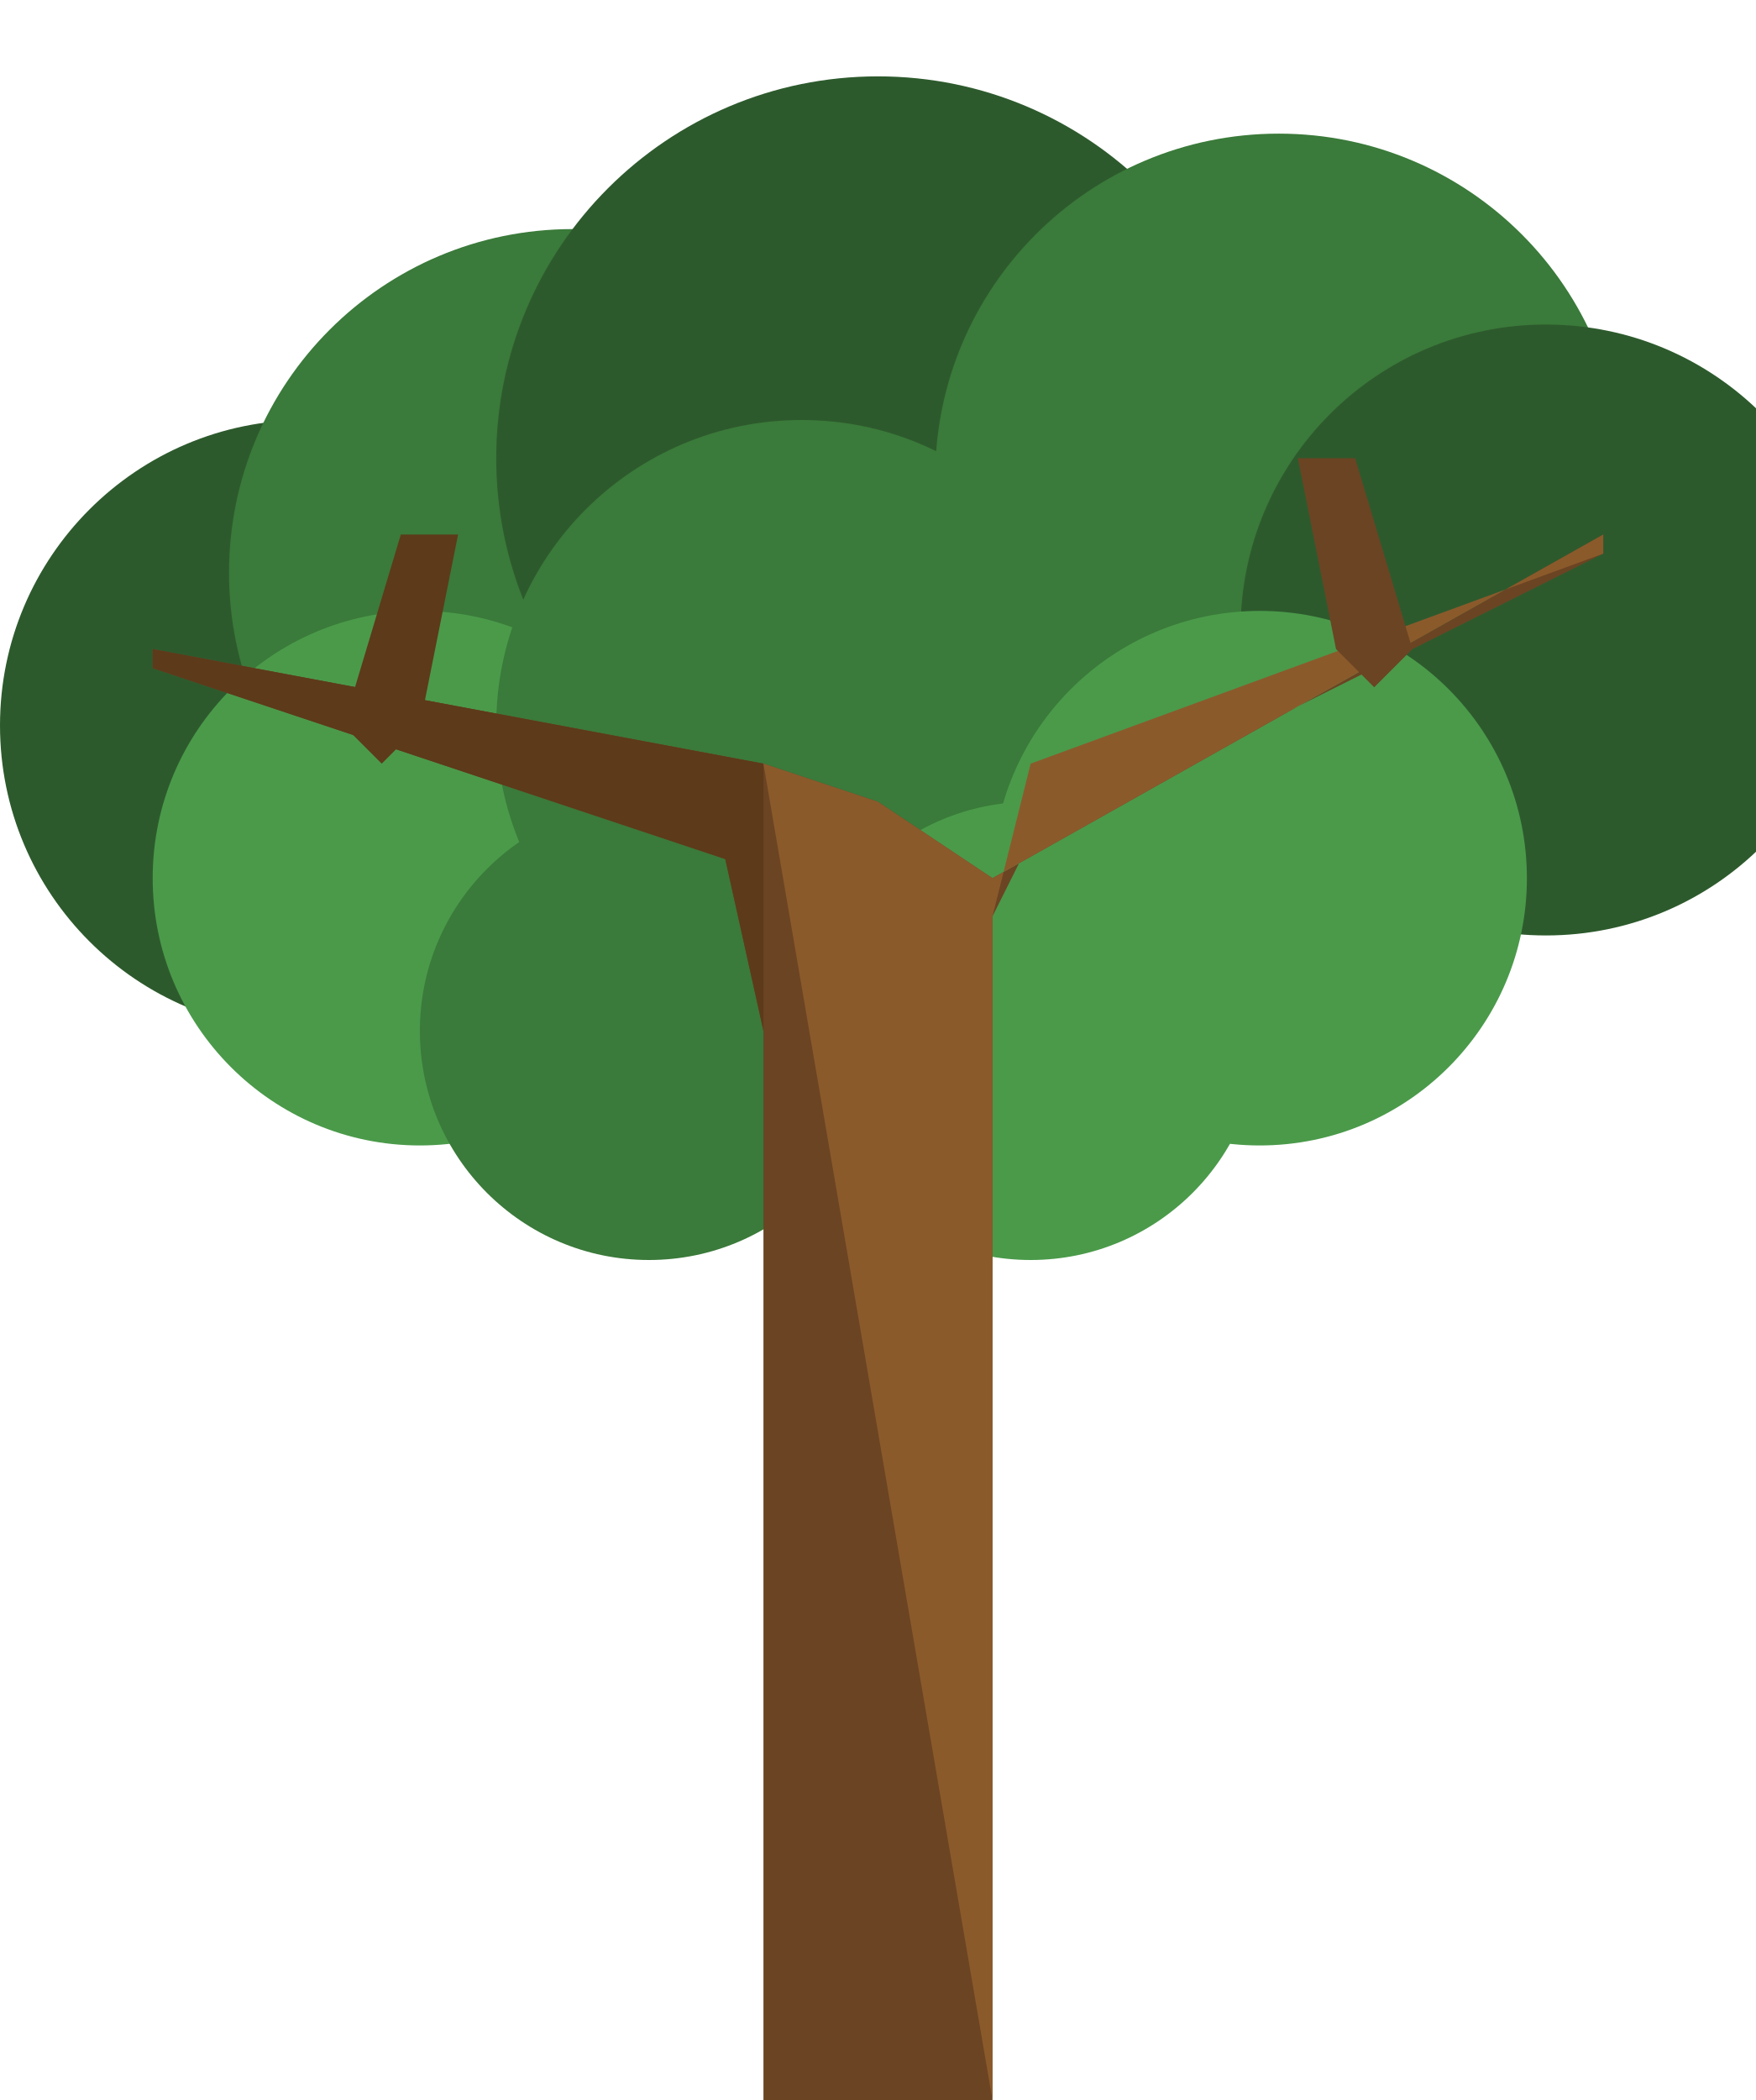
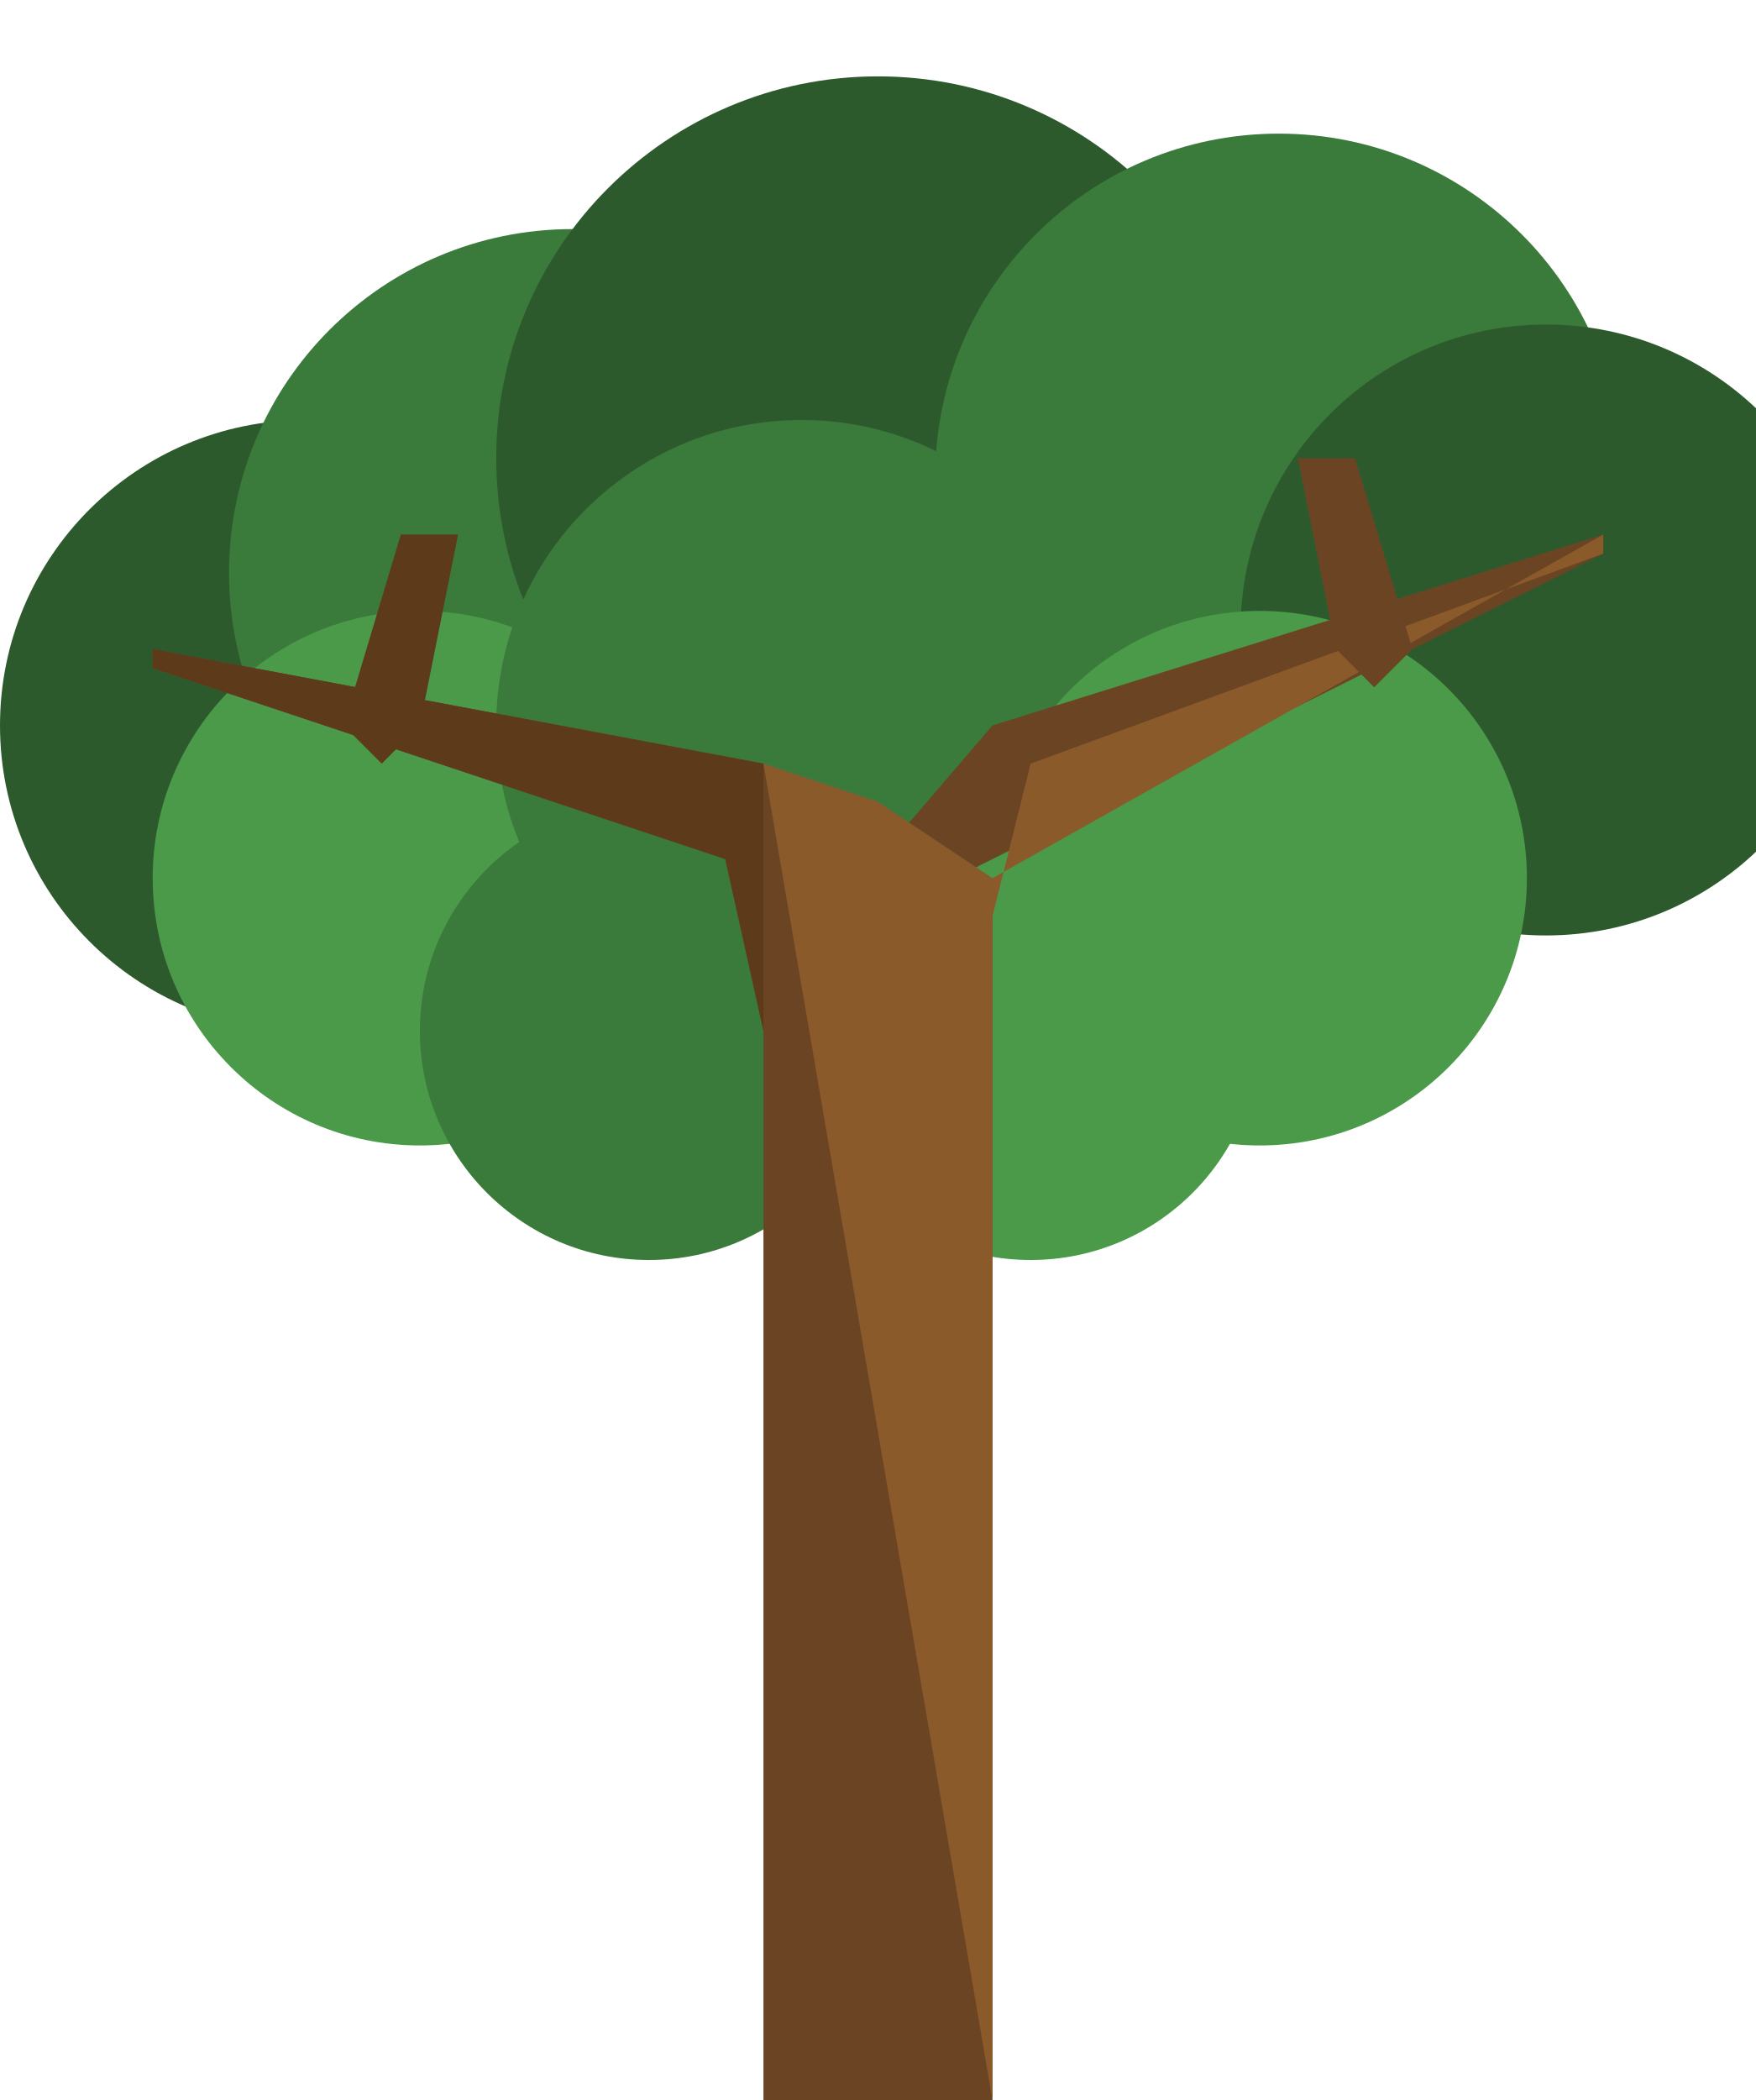
<svg xmlns="http://www.w3.org/2000/svg" viewBox="-26 0 92 110">
  <circle fill="#2d5a2d" cx="-10" cy="38" r="16" />
  <circle fill="#3a7a3a" cx="4" cy="30" r="18" />
  <circle fill="#2d5a2d" cx="20" cy="24" r="20" />
  <circle fill="#3a7a3a" cx="41" cy="25" r="18" />
  <circle fill="#2d5a2d" cx="55" cy="33" r="16" />
  <circle fill="#4a9a4a" cx="-4" cy="46" r="14" />
  <circle fill="#3a7a3a" cx="16" cy="38" r="16" />
  <circle fill="#4a9a4a" cx="40" cy="46" r="14" />
  <circle fill="#3a7a3a" cx="8" cy="54" r="12" />
  <circle fill="#4a9a4a" cx="28" cy="54" r="12" />
-   <path fill="#6b4423" d="M 14,110 L 14,54 L 12,45 L -18,35 L -18,34 L 14,40 L 20,42 L 26,46 L 58,28 L 58,29 L 28,44 L 26,48 L 26,110 Z" />
+   <path fill="#6b4423" d="M 14,110 L 14,54 L 12,45 L -18,35 L -18,34 L 14,40 L 20,45 L 26,38 L 58,28 L 58,29 L 20,48 L 26,48 L 26,110 Z" />
  <path fill="#5d3a1a" d="M 14,110 L 14,54 L 12,45 L -18,35 L -18,34 L 14,40 L 14,110 Z" />
  <path fill="#8b5a2b" d="M 26,110 L 26,48 L 28,40 L 58,29 L 58,28 L 26,46 L 20,42 L 14,40 L 26,110 Z" />
  <path fill="#5d3a1a" d="M -6,40 L -4,38 L -2,28 L -5,28 L -8,38 Z" />
  <path fill="#6b4423" d="M 46,36 L 44,34 L 42,24 L 45,24 L 48,34 Z" />
</svg>
